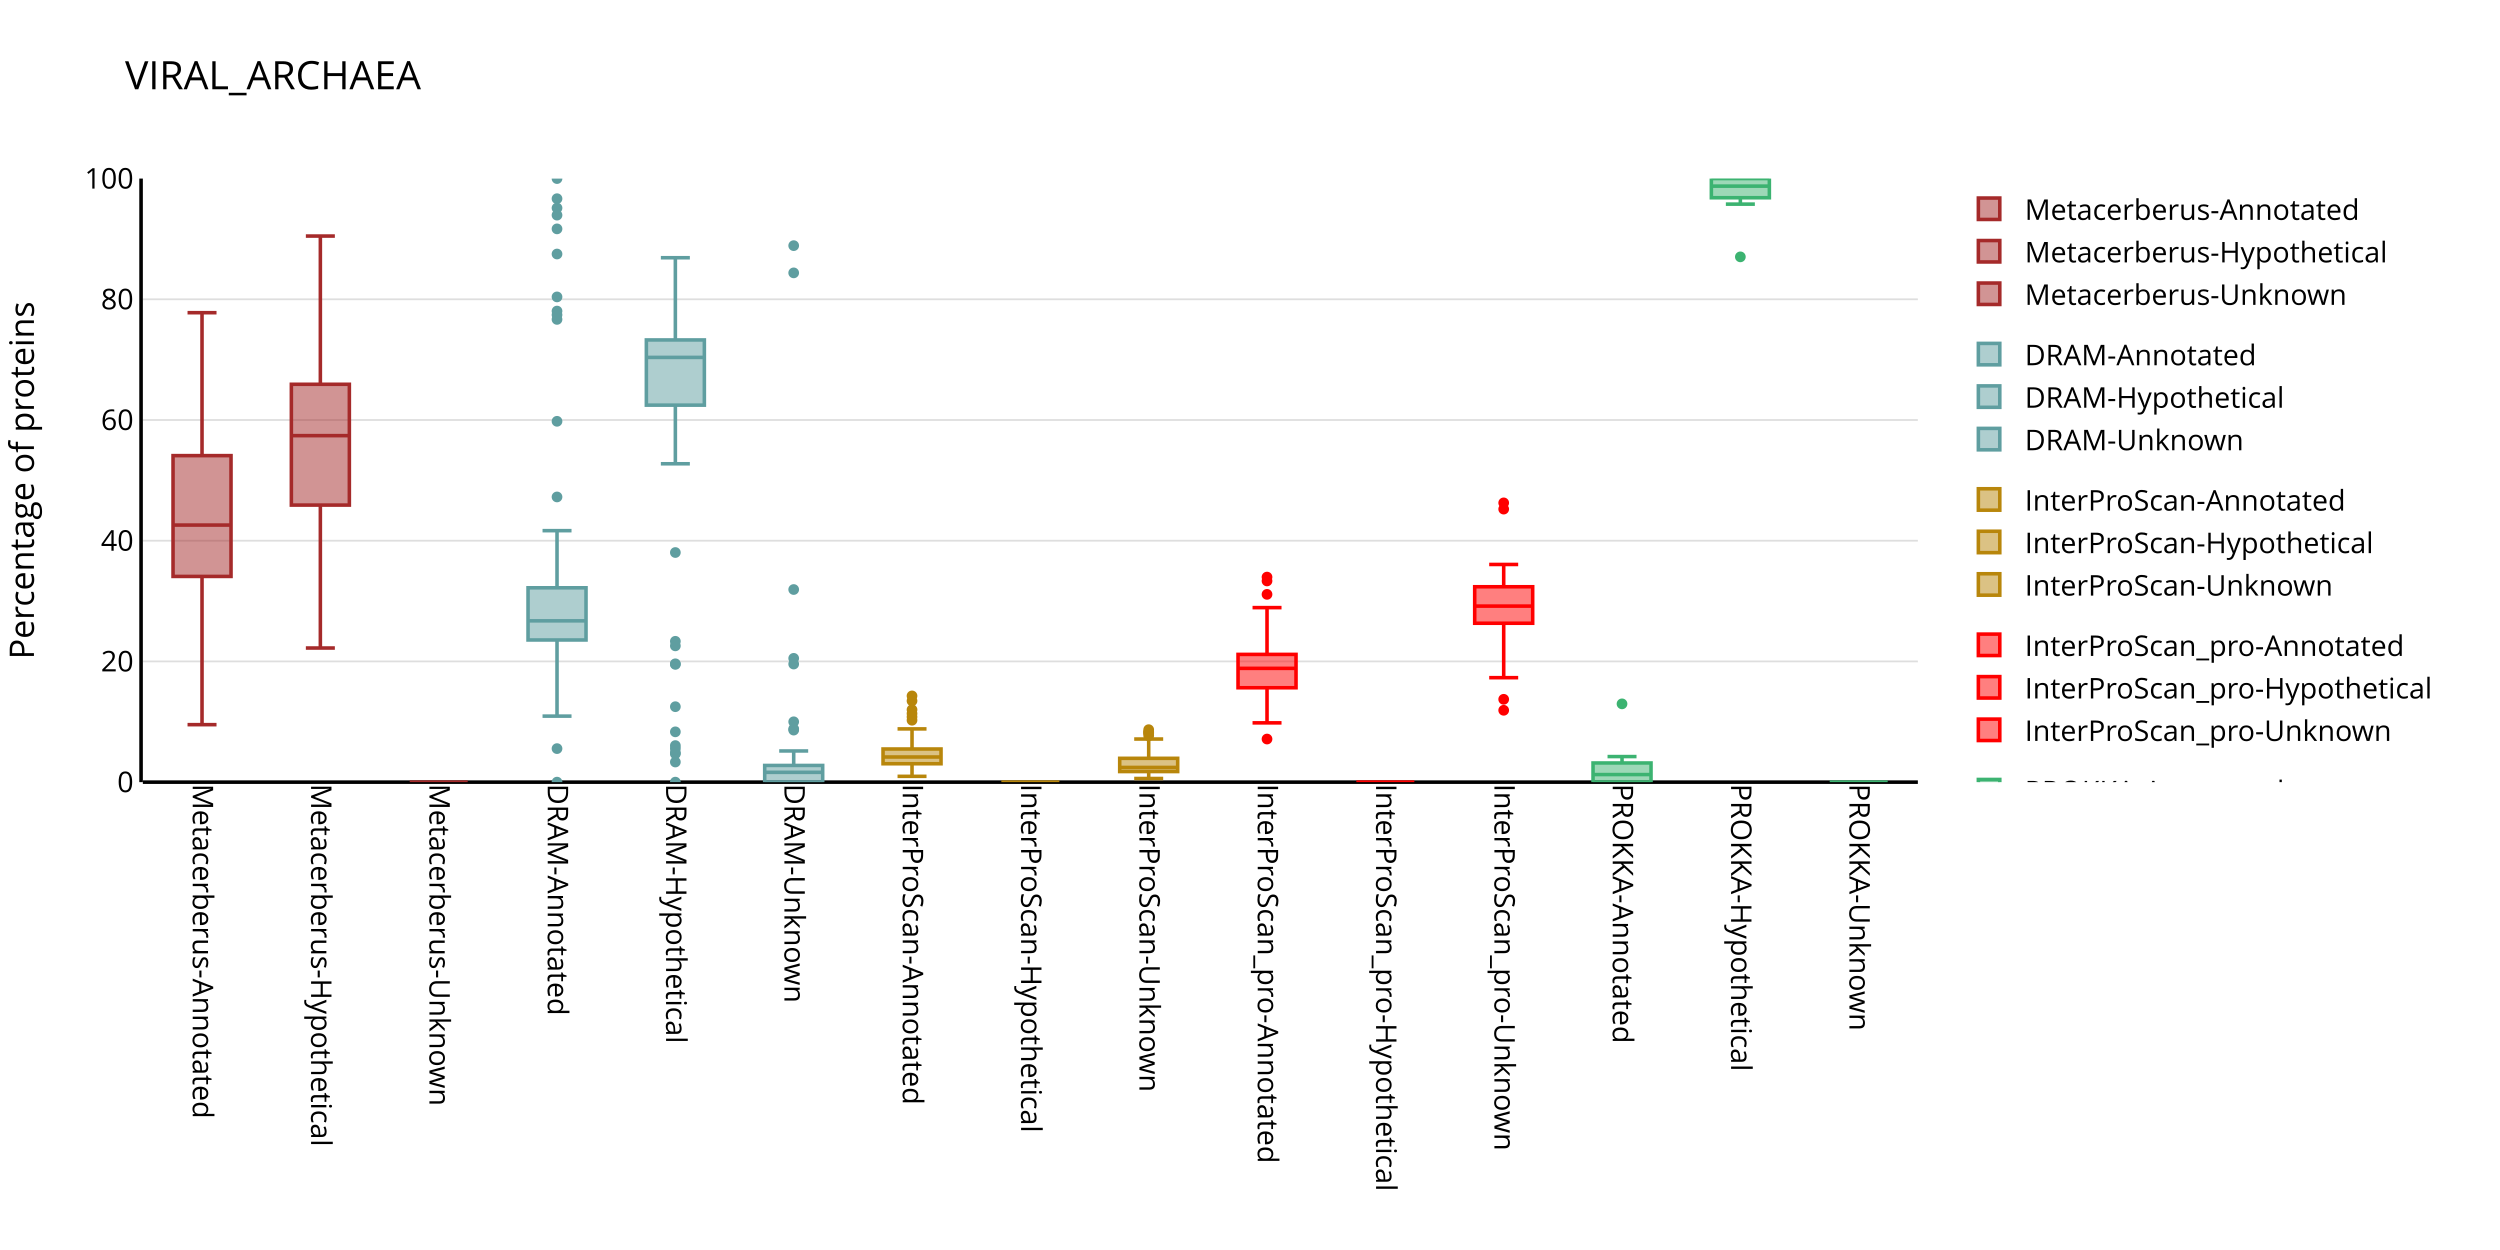
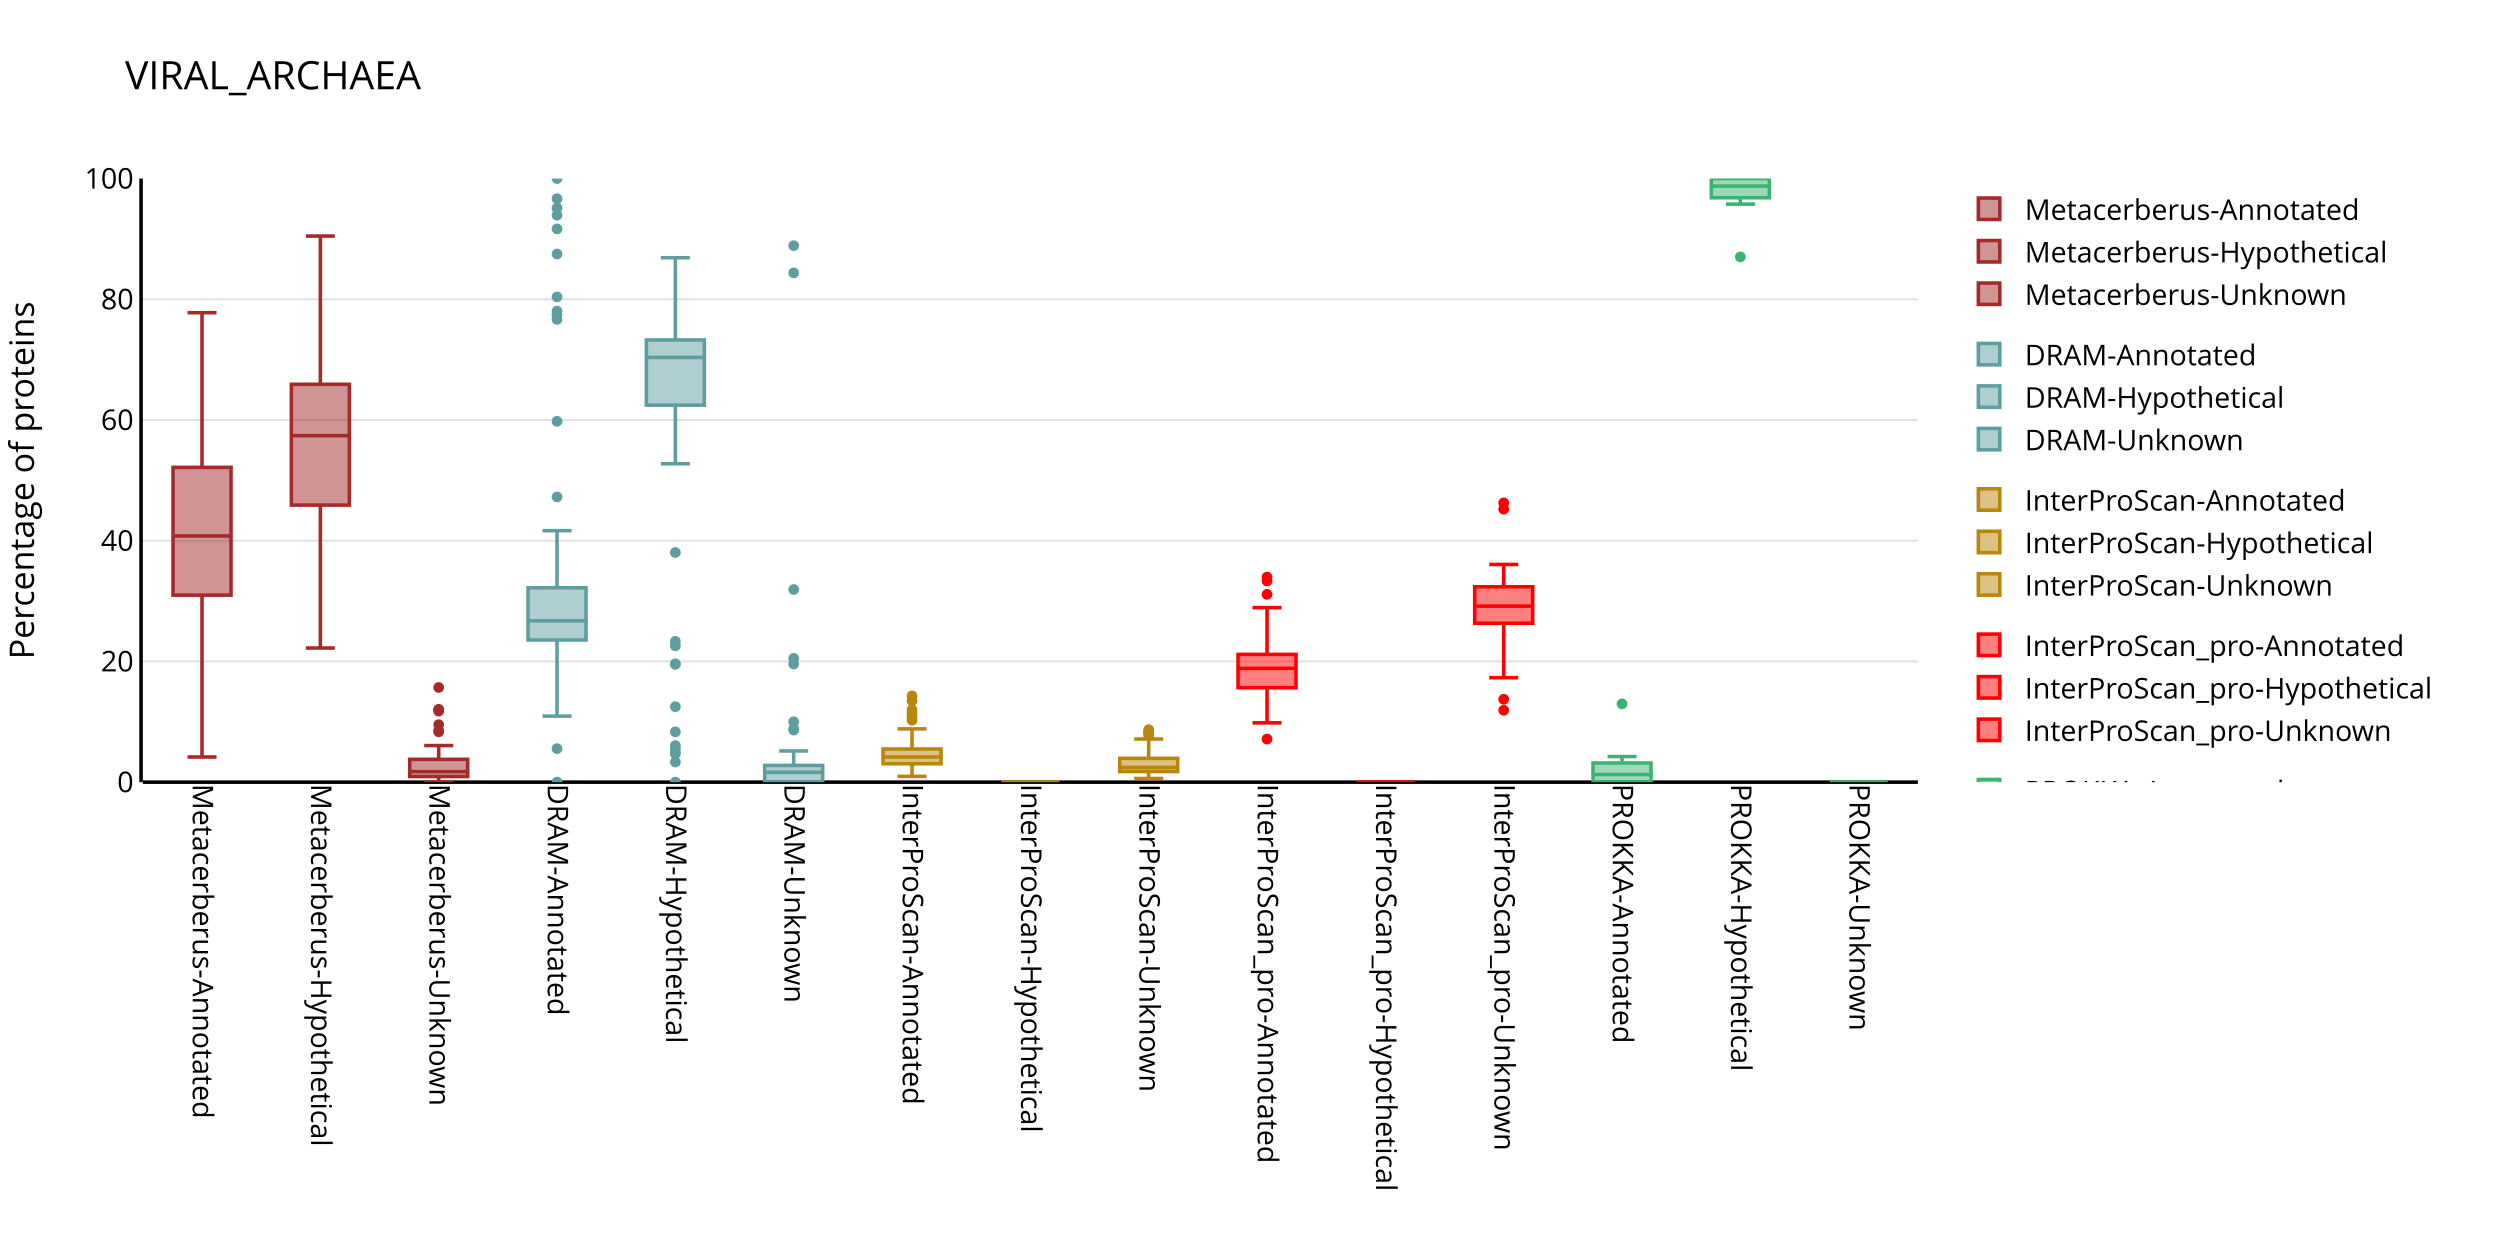
<svg xmlns="http://www.w3.org/2000/svg" class="main-svg" width="1400" height="700" style="" viewBox="0 0 1400 700">
  <rect x="0" y="0" width="1400" height="700" style="fill: rgb(255, 255, 255); fill-opacity: 1;" />
-   <defs id="defs-303380">
+   <defs id="defs-563c01">
    <g class="clips">
-       <clipPath id="clip303380xyplot" class="plotclip">
+       <clipPath id="clip563c01xyplot" class="plotclip">
        <rect width="994" height="338" />
      </clipPath>
-       <clipPath class="axesclip" id="clip303380x">
+       <clipPath class="axesclip" id="clip563c01x">
        <rect x="80" y="0" width="994" height="700" />
      </clipPath>
-       <clipPath class="axesclip" id="clip303380y">
+       <clipPath class="axesclip" id="clip563c01y">
        <rect x="0" y="100" width="1400" height="338" />
      </clipPath>
-       <clipPath class="axesclip" id="clip303380xy">
+       <clipPath class="axesclip" id="clip563c01xy">
        <rect x="80" y="100" width="994" height="338" />
      </clipPath>
    </g>
    <g class="gradients" />
    <g class="patterns" />
  </defs>
  <g class="bglayer" />
  <g class="layer-below">
    <g class="imagelayer" />
    <g class="shapelayer" />
  </g>
  <g class="cartesianlayer">
    <g class="subplot xy">
      <g class="layer-subplot">
        <g class="shapelayer" />
        <g class="imagelayer" />
      </g>
      <g class="gridlayer">
        <g class="x">
          <path class="xgrid crisp" transform="translate(113.13,0)" d="M0,100v338" style="stroke: rgb(0, 0, 0); stroke-opacity: 0; stroke-width: 1px;" />
          <path class="xgrid crisp" transform="translate(179.4,0)" d="M0,100v338" style="stroke: rgb(0, 0, 0); stroke-opacity: 0; stroke-width: 1px;" />
          <path class="xgrid crisp" transform="translate(245.67,0)" d="M0,100v338" style="stroke: rgb(0, 0, 0); stroke-opacity: 0; stroke-width: 1px;" />
          <path class="xgrid crisp" transform="translate(311.93,0)" d="M0,100v338" style="stroke: rgb(0, 0, 0); stroke-opacity: 0; stroke-width: 1px;" />
          <path class="xgrid crisp" transform="translate(378.2,0)" d="M0,100v338" style="stroke: rgb(0, 0, 0); stroke-opacity: 0; stroke-width: 1px;" />
          <path class="xgrid crisp" transform="translate(444.47,0)" d="M0,100v338" style="stroke: rgb(0, 0, 0); stroke-opacity: 0; stroke-width: 1px;" />
          <path class="xgrid crisp" transform="translate(510.73,0)" d="M0,100v338" style="stroke: rgb(0, 0, 0); stroke-opacity: 0; stroke-width: 1px;" />
          <path class="xgrid crisp" transform="translate(577,0)" d="M0,100v338" style="stroke: rgb(0, 0, 0); stroke-opacity: 0; stroke-width: 1px;" />
          <path class="xgrid crisp" transform="translate(643.27,0)" d="M0,100v338" style="stroke: rgb(0, 0, 0); stroke-opacity: 0; stroke-width: 1px;" />
          <path class="xgrid crisp" transform="translate(709.53,0)" d="M0,100v338" style="stroke: rgb(0, 0, 0); stroke-opacity: 0; stroke-width: 1px;" />
          <path class="xgrid crisp" transform="translate(775.8,0)" d="M0,100v338" style="stroke: rgb(0, 0, 0); stroke-opacity: 0; stroke-width: 1px;" />
          <path class="xgrid crisp" transform="translate(842.07,0)" d="M0,100v338" style="stroke: rgb(0, 0, 0); stroke-opacity: 0; stroke-width: 1px;" />
          <path class="xgrid crisp" transform="translate(908.33,0)" d="M0,100v338" style="stroke: rgb(0, 0, 0); stroke-opacity: 0; stroke-width: 1px;" />
          <path class="xgrid crisp" transform="translate(974.6,0)" d="M0,100v338" style="stroke: rgb(0, 0, 0); stroke-opacity: 0; stroke-width: 1px;" />
          <path class="xgrid crisp" transform="translate(1040.87,0)" d="M0,100v338" style="stroke: rgb(0, 0, 0); stroke-opacity: 0; stroke-width: 1px;" />
        </g>
        <g class="y">
          <path class="ygrid crisp" transform="translate(0,370.4)" d="M80,0h994" style="stroke: rgb(38, 38, 38); stroke-opacity: 0.15; stroke-width: 1px;" />
          <path class="ygrid crisp" transform="translate(0,302.8)" d="M80,0h994" style="stroke: rgb(38, 38, 38); stroke-opacity: 0.15; stroke-width: 1px;" />
          <path class="ygrid crisp" transform="translate(0,235.2)" d="M80,0h994" style="stroke: rgb(38, 38, 38); stroke-opacity: 0.15; stroke-width: 1px;" />
          <path class="ygrid crisp" transform="translate(0,167.6)" d="M80,0h994" style="stroke: rgb(38, 38, 38); stroke-opacity: 0.15; stroke-width: 1px;" />
        </g>
      </g>
      <g class="zerolinelayer">
        <path class="yzl zl crisp" transform="translate(0,438)" d="M80,0h994" style="stroke: rgb(0, 0, 0); stroke-opacity: 1; stroke-width: 2px;" />
      </g>
      <path class="xlines-below" />
      <path class="ylines-below" />
      <g class="overlines-below" />
      <g class="xaxislayer-below" />
      <g class="yaxislayer-below" />
      <g class="overaxes-below" />
-       <g class="plot" transform="translate(80,100)" clip-path="url(#clip303380xyplot)">
+       <g class="plot" transform="translate(80,100)" clip-path="url(#clip563c01xyplot)">
        <g class="boxlayer mlayer">
          <g class="trace boxes" style="opacity: 1;">
-             <path class="box" d="M16.9,194.04H49.37M16.9,222.8H49.37V155.15H16.9ZM33.13,222.8V305.81M33.13,155.15V75.11M25.02,305.81H41.25M25.02,75.11H41.25" style="vector-effect: non-scaling-stroke; stroke-width: 2px; stroke: rgb(165, 42, 42); stroke-opacity: 1; fill: rgb(165, 42, 42); fill-opacity: 0.5;" />
+             <path class="box" d="M16.9,200.13H49.37M16.9,233.28H49.37V161.72H16.9ZM33.13,233.28V323.92M33.13,161.72V75.11M25.02,323.92H41.25M25.02,75.11H41.25" style="vector-effect: non-scaling-stroke; stroke-width: 2px; stroke: rgb(165, 42, 42); stroke-opacity: 1; fill: rgb(165, 42, 42); fill-opacity: 0.5;" />
            <g class="points" />
          </g>
          <g class="trace boxes" style="opacity: 1;">
            <path class="box" d="M83.16,143.96H115.64M83.16,182.85H115.64V115.2H83.16ZM99.4,182.85V262.89M99.4,115.2V32.19M91.28,262.89H107.52M91.28,32.19H107.52" style="vector-effect: non-scaling-stroke; stroke-width: 2px; stroke: rgb(165, 42, 42); stroke-opacity: 1; fill: rgb(165, 42, 42); fill-opacity: 0.5;" />
            <g class="points" />
          </g>
          <g class="trace boxes" style="opacity: 1;">
-             <path class="box" d="M149.43,338H181.9M149.43,338H181.9V338H149.43ZM165.67,338V338M165.67,338V338M157.55,338H173.78M157.55,338H173.78" style="vector-effect: non-scaling-stroke; stroke-width: 2px; stroke: rgb(165, 42, 42); stroke-opacity: 1; fill: rgb(165, 42, 42); fill-opacity: 0.5;" />
-             <g class="points" />
+             <path class="box" d="M149.43,332.12H181.9M149.43,334.86H181.9V325.22H149.43ZM165.67,334.86V338M165.67,325.22V317.52M157.55,338H173.78M157.55,317.52H173.78" style="vector-effect: non-scaling-stroke; stroke-width: 2px; stroke: rgb(165, 42, 42); stroke-opacity: 1; fill: rgb(165, 42, 42); fill-opacity: 0.5;" />
+             <g class="points">
+               <path class="point" transform="translate(165.67,309.83)" d="M3,0A3,3 0 1,1 0,-3A3,3 0 0,1 3,0Z" style="opacity: 1; stroke-width: 0px; fill: rgb(165, 42, 42); fill-opacity: 1;" />
+               <path class="point" transform="translate(165.67,309.03)" d="M3,0A3,3 0 1,1 0,-3A3,3 0 0,1 3,0Z" style="opacity: 1; stroke-width: 0px; fill: rgb(165, 42, 42); fill-opacity: 1;" />
+               <path class="point" transform="translate(165.67,305.81)" d="M3,0A3,3 0 1,1 0,-3A3,3 0 0,1 3,0Z" style="opacity: 1; stroke-width: 0px; fill: rgb(165, 42, 42); fill-opacity: 1;" />
+               <path class="point" transform="translate(165.67,298.24)" d="M3,0A3,3 0 1,1 0,-3A3,3 0 0,1 3,0Z" style="opacity: 1; stroke-width: 0px; fill: rgb(165, 42, 42); fill-opacity: 1;" />
+               <path class="point" transform="translate(165.67,297.64)" d="M3,0A3,3 0 1,1 0,-3A3,3 0 0,1 3,0Z" style="opacity: 1; stroke-width: 0px; fill: rgb(165, 42, 42); fill-opacity: 1;" />
+               <path class="point" transform="translate(165.67,297.21)" d="M3,0A3,3 0 1,1 0,-3A3,3 0 0,1 3,0Z" style="opacity: 1; stroke-width: 0px; fill: rgb(165, 42, 42); fill-opacity: 1;" />
+               <path class="point" transform="translate(165.67,284.98)" d="M3,0A3,3 0 1,1 0,-3A3,3 0 0,1 3,0Z" style="opacity: 1; stroke-width: 0px; fill: rgb(165, 42, 42); fill-opacity: 1;" />
+             </g>
          </g>
          <g class="trace boxes" style="opacity: 1;">
            <path class="box" d="M215.7,247.67H248.17M215.7,258.39H248.17V229.16H215.7ZM231.93,258.39V301.03M231.93,229.16V197.17M223.82,301.03H240.05M223.82,197.17H240.05" style="vector-effect: non-scaling-stroke; stroke-width: 2px; stroke: rgb(95, 158, 160); stroke-opacity: 1; fill: rgb(95, 158, 160); fill-opacity: 0.5;" />
            <g class="points">
              <path class="point" transform="translate(231.93,338)" d="M3,0A3,3 0 1,1 0,-3A3,3 0 0,1 3,0Z" style="opacity: 1; stroke-width: 0px; fill: rgb(95, 158, 160); fill-opacity: 1;" />
              <path class="point" transform="translate(231.93,319.22)" d="M3,0A3,3 0 1,1 0,-3A3,3 0 0,1 3,0Z" style="opacity: 1; stroke-width: 0px; fill: rgb(95, 158, 160); fill-opacity: 1;" />
              <path class="point" transform="translate(231.93,178.29)" d="M3,0A3,3 0 1,1 0,-3A3,3 0 0,1 3,0Z" style="opacity: 1; stroke-width: 0px; fill: rgb(95, 158, 160); fill-opacity: 1;" />
              <path class="point" transform="translate(231.93,135.93)" d="M3,0A3,3 0 1,1 0,-3A3,3 0 0,1 3,0Z" style="opacity: 1; stroke-width: 0px; fill: rgb(95, 158, 160); fill-opacity: 1;" />
              <path class="point" transform="translate(231.93,78.87)" d="M3,0A3,3 0 1,1 0,-3A3,3 0 0,1 3,0Z" style="opacity: 1; stroke-width: 0px; fill: rgb(95, 158, 160); fill-opacity: 1;" />
              <path class="point" transform="translate(231.93,76.32)" d="M3,0A3,3 0 1,1 0,-3A3,3 0 0,1 3,0Z" style="opacity: 1; stroke-width: 0px; fill: rgb(95, 158, 160); fill-opacity: 1;" />
              <path class="point" transform="translate(231.93,74.2)" d="M3,0A3,3 0 1,1 0,-3A3,3 0 0,1 3,0Z" style="opacity: 1; stroke-width: 0px; fill: rgb(95, 158, 160); fill-opacity: 1;" />
              <path class="point" transform="translate(231.93,66.27)" d="M3,0A3,3 0 1,1 0,-3A3,3 0 0,1 3,0Z" style="opacity: 1; stroke-width: 0px; fill: rgb(95, 158, 160); fill-opacity: 1;" />
              <path class="point" transform="translate(231.93,42.25)" d="M3,0A3,3 0 1,1 0,-3A3,3 0 0,1 3,0Z" style="opacity: 1; stroke-width: 0px; fill: rgb(95, 158, 160); fill-opacity: 1;" />
              <path class="point" transform="translate(231.93,28.17)" d="M3,0A3,3 0 1,1 0,-3A3,3 0 0,1 3,0Z" style="opacity: 1; stroke-width: 0px; fill: rgb(95, 158, 160); fill-opacity: 1;" />
              <path class="point" transform="translate(231.93,20.48)" d="M3,0A3,3 0 1,1 0,-3A3,3 0 0,1 3,0Z" style="opacity: 1; stroke-width: 0px; fill: rgb(95, 158, 160); fill-opacity: 1;" />
              <path class="point" transform="translate(231.93,16.49)" d="M3,0A3,3 0 1,1 0,-3A3,3 0 0,1 3,0Z" style="opacity: 1; stroke-width: 0px; fill: rgb(95, 158, 160); fill-opacity: 1;" />
              <path class="point" transform="translate(231.93,11.27)" d="M3,0A3,3 0 1,1 0,-3A3,3 0 0,1 3,0Z" style="opacity: 1; stroke-width: 0px; fill: rgb(95, 158, 160); fill-opacity: 1;" />
              <path class="point" transform="translate(231.93,0)" d="M3,0A3,3 0 1,1 0,-3A3,3 0 0,1 3,0Z" style="opacity: 1; stroke-width: 0px; fill: rgb(95, 158, 160); fill-opacity: 1;" />
            </g>
          </g>
          <g class="trace boxes" style="opacity: 1;">
            <path class="box" d="M281.96,100.15H314.44M281.96,126.88H314.44V90.37H281.96ZM298.2,126.88V159.71M298.2,90.37V44.33M290.08,159.71H306.32M290.08,44.33H306.32" style="vector-effect: non-scaling-stroke; stroke-width: 2px; stroke: rgb(95, 158, 160); stroke-opacity: 1; fill: rgb(95, 158, 160); fill-opacity: 0.5;" />
            <g class="points">
              <path class="point" transform="translate(298.2,338)" d="M3,0A3,3 0 1,1 0,-3A3,3 0 0,1 3,0Z" style="opacity: 1; stroke-width: 0px; fill: rgb(95, 158, 160); fill-opacity: 1;" />
              <path class="point" transform="translate(298.2,326.73)" d="M3,0A3,3 0 1,1 0,-3A3,3 0 0,1 3,0Z" style="opacity: 1; stroke-width: 0px; fill: rgb(95, 158, 160); fill-opacity: 1;" />
              <path class="point" transform="translate(298.2,322.16)" d="M3,0A3,3 0 1,1 0,-3A3,3 0 0,1 3,0Z" style="opacity: 1; stroke-width: 0px; fill: rgb(95, 158, 160); fill-opacity: 1;" />
              <path class="point" transform="translate(298.2,321.51)" d="M3,0A3,3 0 1,1 0,-3A3,3 0 0,1 3,0Z" style="opacity: 1; stroke-width: 0px; fill: rgb(95, 158, 160); fill-opacity: 1;" />
              <path class="point" transform="translate(298.2,319.22)" d="M3,0A3,3 0 1,1 0,-3A3,3 0 0,1 3,0Z" style="opacity: 1; stroke-width: 0px; fill: rgb(95, 158, 160); fill-opacity: 1;" />
              <path class="point" transform="translate(298.2,317.52)" d="M3,0A3,3 0 1,1 0,-3A3,3 0 0,1 3,0Z" style="opacity: 1; stroke-width: 0px; fill: rgb(95, 158, 160); fill-opacity: 1;" />
              <path class="point" transform="translate(298.2,309.83)" d="M3,0A3,3 0 1,1 0,-3A3,3 0 0,1 3,0Z" style="opacity: 1; stroke-width: 0px; fill: rgb(95, 158, 160); fill-opacity: 1;" />
              <path class="point" transform="translate(298.2,295.75)" d="M3,0A3,3 0 1,1 0,-3A3,3 0 0,1 3,0Z" style="opacity: 1; stroke-width: 0px; fill: rgb(95, 158, 160); fill-opacity: 1;" />
              <path class="point" transform="translate(298.2,272.05)" d="M3,0A3,3 0 1,1 0,-3A3,3 0 0,1 3,0Z" style="opacity: 1; stroke-width: 0px; fill: rgb(95, 158, 160); fill-opacity: 1;" />
              <path class="point" transform="translate(298.2,271.73)" d="M3,0A3,3 0 1,1 0,-3A3,3 0 0,1 3,0Z" style="opacity: 1; stroke-width: 0px; fill: rgb(95, 158, 160); fill-opacity: 1;" />
              <path class="point" transform="translate(298.2,261.68)" d="M3,0A3,3 0 1,1 0,-3A3,3 0 0,1 3,0Z" style="opacity: 1; stroke-width: 0px; fill: rgb(95, 158, 160); fill-opacity: 1;" />
              <path class="point" transform="translate(298.2,259.13)" d="M3,0A3,3 0 1,1 0,-3A3,3 0 0,1 3,0Z" style="opacity: 1; stroke-width: 0px; fill: rgb(95, 158, 160); fill-opacity: 1;" />
              <path class="point" transform="translate(298.2,209.41)" d="M3,0A3,3 0 1,1 0,-3A3,3 0 0,1 3,0Z" style="opacity: 1; stroke-width: 0px; fill: rgb(95, 158, 160); fill-opacity: 1;" />
            </g>
          </g>
          <g class="trace boxes" style="opacity: 1;">
            <path class="box" d="M348.23,332.5H380.7M348.23,338H380.7V328.65H348.23ZM364.47,338V338M364.47,328.65V320.55M356.35,338H372.58M356.35,320.55H372.58" style="vector-effect: non-scaling-stroke; stroke-width: 2px; stroke: rgb(95, 158, 160); stroke-opacity: 1; fill: rgb(95, 158, 160); fill-opacity: 0.5;" />
            <g class="points">
              <path class="point" transform="translate(364.47,308.86)" d="M3,0A3,3 0 1,1 0,-3A3,3 0 0,1 3,0Z" style="opacity: 1; stroke-width: 0px; fill: rgb(95, 158, 160); fill-opacity: 1;" />
              <path class="point" transform="translate(364.47,308.18)" d="M3,0A3,3 0 1,1 0,-3A3,3 0 0,1 3,0Z" style="opacity: 1; stroke-width: 0px; fill: rgb(95, 158, 160); fill-opacity: 1;" />
              <path class="point" transform="translate(364.47,304.2)" d="M3,0A3,3 0 1,1 0,-3A3,3 0 0,1 3,0Z" style="opacity: 1; stroke-width: 0px; fill: rgb(95, 158, 160); fill-opacity: 1;" />
              <path class="point" transform="translate(364.47,271.87)" d="M3,0A3,3 0 1,1 0,-3A3,3 0 0,1 3,0Z" style="opacity: 1; stroke-width: 0px; fill: rgb(95, 158, 160); fill-opacity: 1;" />
              <path class="point" transform="translate(364.47,268.67)" d="M3,0A3,3 0 1,1 0,-3A3,3 0 0,1 3,0Z" style="opacity: 1; stroke-width: 0px; fill: rgb(95, 158, 160); fill-opacity: 1;" />
              <path class="point" transform="translate(364.47,230.13)" d="M3,0A3,3 0 1,1 0,-3A3,3 0 0,1 3,0Z" style="opacity: 1; stroke-width: 0px; fill: rgb(95, 158, 160); fill-opacity: 1;" />
              <path class="point" transform="translate(364.47,52.81)" d="M3,0A3,3 0 1,1 0,-3A3,3 0 0,1 3,0Z" style="opacity: 1; stroke-width: 0px; fill: rgb(95, 158, 160); fill-opacity: 1;" />
              <path class="point" transform="translate(364.47,37.56)" d="M3,0A3,3 0 1,1 0,-3A3,3 0 0,1 3,0Z" style="opacity: 1; stroke-width: 0px; fill: rgb(95, 158, 160); fill-opacity: 1;" />
            </g>
          </g>
          <g class="trace boxes" style="opacity: 1;">
            <path class="box" d="M414.5,323.92H446.97M414.5,327.7H446.97V319.44H414.5ZM430.73,327.7V334.75M430.73,319.44V308.18M422.62,334.75H438.85M422.62,308.18H438.85" style="vector-effect: non-scaling-stroke; stroke-width: 2px; stroke: rgb(184, 134, 11); stroke-opacity: 1; fill: rgb(184, 134, 11); fill-opacity: 0.5;" />
            <g class="points">
              <path class="point" transform="translate(430.73,303.33)" d="M3,0A3,3 0 1,1 0,-3A3,3 0 0,1 3,0Z" style="opacity: 1; stroke-width: 0px; fill: rgb(184, 134, 11); fill-opacity: 1;" />
              <path class="point" transform="translate(430.73,301.46)" d="M3,0A3,3 0 1,1 0,-3A3,3 0 0,1 3,0Z" style="opacity: 1; stroke-width: 0px; fill: rgb(184, 134, 11); fill-opacity: 1;" />
              <path class="point" transform="translate(430.73,299.59)" d="M3,0A3,3 0 1,1 0,-3A3,3 0 0,1 3,0Z" style="opacity: 1; stroke-width: 0px; fill: rgb(184, 134, 11); fill-opacity: 1;" />
              <path class="point" transform="translate(430.73,297.44)" d="M3,0A3,3 0 1,1 0,-3A3,3 0 0,1 3,0Z" style="opacity: 1; stroke-width: 0px; fill: rgb(184, 134, 11); fill-opacity: 1;" />
              <path class="point" transform="translate(430.73,292.5)" d="M3,0A3,3 0 1,1 0,-3A3,3 0 0,1 3,0Z" style="opacity: 1; stroke-width: 0px; fill: rgb(184, 134, 11); fill-opacity: 1;" />
              <path class="point" transform="translate(430.73,289.71)" d="M3,0A3,3 0 1,1 0,-3A3,3 0 0,1 3,0Z" style="opacity: 1; stroke-width: 0px; fill: rgb(184, 134, 11); fill-opacity: 1;" />
            </g>
          </g>
          <g class="trace boxes" style="opacity: 1;">
            <path class="box" d="M480.76,338H513.24M480.76,338H513.24V338H480.76ZM497,338V338M497,338V338M488.88,338H505.12M488.88,338H505.12" style="vector-effect: non-scaling-stroke; stroke-width: 2px; stroke: rgb(184, 134, 11); stroke-opacity: 1; fill: rgb(184, 134, 11); fill-opacity: 0.5;" />
            <g class="points" />
          </g>
          <g class="trace boxes" style="opacity: 1;">
            <path class="box" d="M547.03,329.76H579.5M547.03,332.07H579.5V324.66H547.03ZM563.27,332.07V335.96M563.27,324.66V313.86M555.15,335.96H571.38M555.15,313.86H571.38" style="vector-effect: non-scaling-stroke; stroke-width: 2px; stroke: rgb(184, 134, 11); stroke-opacity: 1; fill: rgb(184, 134, 11); fill-opacity: 0.5;" />
            <g class="points">
              <path class="point" transform="translate(563.27,312)" d="M3,0A3,3 0 1,1 0,-3A3,3 0 0,1 3,0Z" style="opacity: 1; stroke-width: 0px; fill: rgb(184, 134, 11); fill-opacity: 1;" />
              <path class="point" transform="translate(563.27,310.59)" d="M3,0A3,3 0 1,1 0,-3A3,3 0 0,1 3,0Z" style="opacity: 1; stroke-width: 0px; fill: rgb(184, 134, 11); fill-opacity: 1;" />
              <path class="point" transform="translate(563.27,310.3)" d="M3,0A3,3 0 1,1 0,-3A3,3 0 0,1 3,0Z" style="opacity: 1; stroke-width: 0px; fill: rgb(184, 134, 11); fill-opacity: 1;" />
              <path class="point" transform="translate(563.27,309.83)" d="M3,0A3,3 0 1,1 0,-3A3,3 0 0,1 3,0Z" style="opacity: 1; stroke-width: 0px; fill: rgb(184, 134, 11); fill-opacity: 1;" />
              <path class="point" transform="translate(563.27,308.61)" d="M3,0A3,3 0 1,1 0,-3A3,3 0 0,1 3,0Z" style="opacity: 1; stroke-width: 0px; fill: rgb(184, 134, 11); fill-opacity: 1;" />
            </g>
          </g>
          <g class="trace boxes" style="opacity: 1;">
            <path class="box" d="M613.3,274.28H645.77M613.3,285.14H645.77V266.46H613.3ZM629.53,285.14V304.8M629.53,266.46V240.27M621.42,304.8H637.65M621.42,240.27H637.65" style="vector-effect: non-scaling-stroke; stroke-width: 2px; stroke: rgb(255, 0, 0); stroke-opacity: 1; fill: rgb(255, 0, 0); fill-opacity: 0.5;" />
            <g class="points">
              <path class="point" transform="translate(629.53,313.86)" d="M3,0A3,3 0 1,1 0,-3A3,3 0 0,1 3,0Z" style="opacity: 1; stroke-width: 0px; fill: rgb(255, 0, 0); fill-opacity: 1;" />
              <path class="point" transform="translate(629.53,232.84)" d="M3,0A3,3 0 1,1 0,-3A3,3 0 0,1 3,0Z" style="opacity: 1; stroke-width: 0px; fill: rgb(255, 0, 0); fill-opacity: 1;" />
              <path class="point" transform="translate(629.53,225.33)" d="M3,0A3,3 0 1,1 0,-3A3,3 0 0,1 3,0Z" style="opacity: 1; stroke-width: 0px; fill: rgb(255, 0, 0); fill-opacity: 1;" />
              <path class="point" transform="translate(629.53,223.17)" d="M3,0A3,3 0 1,1 0,-3A3,3 0 0,1 3,0Z" style="opacity: 1; stroke-width: 0px; fill: rgb(255, 0, 0); fill-opacity: 1;" />
            </g>
          </g>
          <g class="trace boxes" style="opacity: 1;">
            <path class="box" d="M679.56,338H712.04M679.56,338H712.04V338H679.56ZM695.8,338V338M695.8,338V338M687.68,338H703.92M687.68,338H703.92" style="vector-effect: non-scaling-stroke; stroke-width: 2px; stroke: rgb(255, 0, 0); stroke-opacity: 1; fill: rgb(255, 0, 0); fill-opacity: 0.5;" />
            <g class="points" />
          </g>
          <g class="trace boxes" style="opacity: 1;">
            <path class="box" d="M745.83,239.42H778.3M745.83,249.02H778.3V228.58H745.83ZM762.07,249.02V279.5M762.07,228.58V216.1M753.95,279.5H770.18M753.95,216.1H770.18" style="vector-effect: non-scaling-stroke; stroke-width: 2px; stroke: rgb(255, 0, 0); stroke-opacity: 1; fill: rgb(255, 0, 0); fill-opacity: 0.5;" />
            <g class="points">
              <path class="point" transform="translate(762.07,297.76)" d="M3,0A3,3 0 1,1 0,-3A3,3 0 0,1 3,0Z" style="opacity: 1; stroke-width: 0px; fill: rgb(255, 0, 0); fill-opacity: 1;" />
              <path class="point" transform="translate(762.07,291.61)" d="M3,0A3,3 0 1,1 0,-3A3,3 0 0,1 3,0Z" style="opacity: 1; stroke-width: 0px; fill: rgb(255, 0, 0); fill-opacity: 1;" />
              <path class="point" transform="translate(762.07,185.1)" d="M3,0A3,3 0 1,1 0,-3A3,3 0 0,1 3,0Z" style="opacity: 1; stroke-width: 0px; fill: rgb(255, 0, 0); fill-opacity: 1;" />
              <path class="point" transform="translate(762.07,181.61)" d="M3,0A3,3 0 1,1 0,-3A3,3 0 0,1 3,0Z" style="opacity: 1; stroke-width: 0px; fill: rgb(255, 0, 0); fill-opacity: 1;" />
            </g>
          </g>
          <g class="trace boxes" style="opacity: 1;">
            <path class="box" d="M812.1,333.76H844.57M812.1,338H844.57V327.27H812.1ZM828.33,338V338M828.33,327.27V323.68M820.22,338H836.45M820.22,323.68H836.45" style="vector-effect: non-scaling-stroke; stroke-width: 2px; stroke: rgb(60, 179, 113); stroke-opacity: 1; fill: rgb(60, 179, 113); fill-opacity: 0.5;" />
            <g class="points">
              <path class="point" transform="translate(828.33,294.16)" d="M3,0A3,3 0 1,1 0,-3A3,3 0 0,1 3,0Z" style="opacity: 1; stroke-width: 0px; fill: rgb(60, 179, 113); fill-opacity: 1;" />
            </g>
          </g>
          <g class="trace boxes" style="opacity: 1;">
            <path class="box" d="M878.36,4.24H910.84M878.36,10.73H910.84V0H878.36ZM894.6,10.73V14.32M894.6,0V0M886.48,14.32H902.72M886.48,0H902.72" style="vector-effect: non-scaling-stroke; stroke-width: 2px; stroke: rgb(60, 179, 113); stroke-opacity: 1; fill: rgb(60, 179, 113); fill-opacity: 0.5;" />
            <g class="points">
              <path class="point" transform="translate(894.6,43.84)" d="M3,0A3,3 0 1,1 0,-3A3,3 0 0,1 3,0Z" style="opacity: 1; stroke-width: 0px; fill: rgb(60, 179, 113); fill-opacity: 1;" />
            </g>
          </g>
          <g class="trace boxes" style="opacity: 1;">
            <path class="box" d="M944.63,338H977.1M944.63,338H977.1V338H944.63ZM960.87,338V338M960.87,338V338M952.75,338H968.98M952.75,338H968.98" style="vector-effect: non-scaling-stroke; stroke-width: 2px; stroke: rgb(60, 179, 113); stroke-opacity: 1; fill: rgb(60, 179, 113); fill-opacity: 0.5;" />
            <g class="points" />
          </g>
        </g>
      </g>
      <g class="overplot" />
      <path class="xlines-above crisp" d="M0,0" style="fill: none;" />
      <path class="ylines-above crisp" d="M79,100V438" style="fill: none; stroke-width: 2px; stroke: rgb(0, 0, 0); stroke-opacity: 1;" />
      <g class="overlines-above" />
      <g class="xaxislayer-above">
        <g class="xtick">
          <text text-anchor="start" x="2.8" y="447" transform="translate(113.13,0) rotate(90,2.8,439)" style="font-family: 'Open Sans', verdana, arial, sans-serif; font-size: 16px; fill: rgb(0, 0, 0); fill-opacity: 1; white-space: pre; opacity: 1;">Metacerberus-Annotated</text>
        </g>
        <g class="xtick">
          <text text-anchor="start" x="2.8" y="447" transform="translate(179.4,0) rotate(90,2.8,439)" style="font-family: 'Open Sans', verdana, arial, sans-serif; font-size: 16px; fill: rgb(0, 0, 0); fill-opacity: 1; white-space: pre; opacity: 1;">Metacerberus-Hypothetical</text>
        </g>
        <g class="xtick">
          <text text-anchor="start" x="2.8" y="447" transform="translate(245.67,0) rotate(90,2.8,439)" style="font-family: 'Open Sans', verdana, arial, sans-serif; font-size: 16px; fill: rgb(0, 0, 0); fill-opacity: 1; white-space: pre; opacity: 1;">Metacerberus-Unknown</text>
        </g>
        <g class="xtick">
          <text text-anchor="start" x="2.8" y="447" transform="translate(311.93,0) rotate(90,2.8,439)" style="font-family: 'Open Sans', verdana, arial, sans-serif; font-size: 16px; fill: rgb(0, 0, 0); fill-opacity: 1; white-space: pre; opacity: 1;">DRAM-Annotated</text>
        </g>
        <g class="xtick">
          <text text-anchor="start" x="2.8" y="447" transform="translate(378.2,0) rotate(90,2.8,439)" style="font-family: 'Open Sans', verdana, arial, sans-serif; font-size: 16px; fill: rgb(0, 0, 0); fill-opacity: 1; white-space: pre; opacity: 1;">DRAM-Hypothetical</text>
        </g>
        <g class="xtick">
          <text text-anchor="start" x="2.8" y="447" transform="translate(444.47,0) rotate(90,2.8,439)" style="font-family: 'Open Sans', verdana, arial, sans-serif; font-size: 16px; fill: rgb(0, 0, 0); fill-opacity: 1; white-space: pre; opacity: 1;">DRAM-Unknown</text>
        </g>
        <g class="xtick">
          <text text-anchor="start" x="2.8" y="447" transform="translate(510.73,0) rotate(90,2.8,439)" style="font-family: 'Open Sans', verdana, arial, sans-serif; font-size: 16px; fill: rgb(0, 0, 0); fill-opacity: 1; white-space: pre; opacity: 1;">InterProScan-Annotated</text>
        </g>
        <g class="xtick">
          <text text-anchor="start" x="2.8" y="447" transform="translate(577,0) rotate(90,2.8,439)" style="font-family: 'Open Sans', verdana, arial, sans-serif; font-size: 16px; fill: rgb(0, 0, 0); fill-opacity: 1; white-space: pre; opacity: 1;">InterProScan-Hypothetical</text>
        </g>
        <g class="xtick">
          <text text-anchor="start" x="2.8" y="447" transform="translate(643.27,0) rotate(90,2.8,439)" style="font-family: 'Open Sans', verdana, arial, sans-serif; font-size: 16px; fill: rgb(0, 0, 0); fill-opacity: 1; white-space: pre; opacity: 1;">InterProScan-Unknown</text>
        </g>
        <g class="xtick">
          <text text-anchor="start" x="2.8" y="447" transform="translate(709.53,0) rotate(90,2.8,439)" style="font-family: 'Open Sans', verdana, arial, sans-serif; font-size: 16px; fill: rgb(0, 0, 0); fill-opacity: 1; white-space: pre; opacity: 1;">InterProScan_pro-Annotated</text>
        </g>
        <g class="xtick">
          <text text-anchor="start" x="2.8" y="447" transform="translate(775.8,0) rotate(90,2.8,439)" style="font-family: 'Open Sans', verdana, arial, sans-serif; font-size: 16px; fill: rgb(0, 0, 0); fill-opacity: 1; white-space: pre; opacity: 1;">InterProScan_pro-Hypothetical</text>
        </g>
        <g class="xtick">
          <text text-anchor="start" x="2.8" y="447" transform="translate(842.07,0) rotate(90,2.8,439)" style="font-family: 'Open Sans', verdana, arial, sans-serif; font-size: 16px; fill: rgb(0, 0, 0); fill-opacity: 1; white-space: pre; opacity: 1;">InterProScan_pro-Unknown</text>
        </g>
        <g class="xtick">
          <text text-anchor="start" x="2.8" y="447" transform="translate(908.33,0) rotate(90,2.8,439)" style="font-family: 'Open Sans', verdana, arial, sans-serif; font-size: 16px; fill: rgb(0, 0, 0); fill-opacity: 1; white-space: pre; opacity: 1;">PROKKA-Annotated</text>
        </g>
        <g class="xtick">
          <text text-anchor="start" x="2.8" y="447" transform="translate(974.6,0) rotate(90,2.8,439)" style="font-family: 'Open Sans', verdana, arial, sans-serif; font-size: 16px; fill: rgb(0, 0, 0); fill-opacity: 1; white-space: pre; opacity: 1;">PROKKA-Hypothetical</text>
        </g>
        <g class="xtick">
          <text text-anchor="start" x="2.8" y="447" transform="translate(1040.87,0) rotate(90,2.8,439)" style="font-family: 'Open Sans', verdana, arial, sans-serif; font-size: 16px; fill: rgb(0, 0, 0); fill-opacity: 1; white-space: pre; opacity: 1;">PROKKA-Unknown</text>
        </g>
      </g>
      <g class="yaxislayer-above">
        <g class="ytick">
          <text text-anchor="end" x="74.8" y="5.6" transform="translate(0,438)" style="font-family: 'Open Sans', verdana, arial, sans-serif; font-size: 16px; fill: rgb(0, 0, 0); fill-opacity: 1; white-space: pre; opacity: 1;">0</text>
        </g>
        <g class="ytick">
          <text text-anchor="end" x="74.8" y="5.6" style="font-family: 'Open Sans', verdana, arial, sans-serif; font-size: 16px; fill: rgb(0, 0, 0); fill-opacity: 1; white-space: pre; opacity: 1;" transform="translate(0,370.4)">20</text>
        </g>
        <g class="ytick">
          <text text-anchor="end" x="74.8" y="5.6" style="font-family: 'Open Sans', verdana, arial, sans-serif; font-size: 16px; fill: rgb(0, 0, 0); fill-opacity: 1; white-space: pre; opacity: 1;" transform="translate(0,302.8)">40</text>
        </g>
        <g class="ytick">
          <text text-anchor="end" x="74.8" y="5.6" style="font-family: 'Open Sans', verdana, arial, sans-serif; font-size: 16px; fill: rgb(0, 0, 0); fill-opacity: 1; white-space: pre; opacity: 1;" transform="translate(0,235.2)">60</text>
        </g>
        <g class="ytick">
          <text text-anchor="end" x="74.8" y="5.6" style="font-family: 'Open Sans', verdana, arial, sans-serif; font-size: 16px; fill: rgb(0, 0, 0); fill-opacity: 1; white-space: pre; opacity: 1;" transform="translate(0,167.6)">80</text>
        </g>
        <g class="ytick">
          <text text-anchor="end" x="74.8" y="5.6" style="font-family: 'Open Sans', verdana, arial, sans-serif; font-size: 16px; fill: rgb(0, 0, 0); fill-opacity: 1; white-space: pre; opacity: 1;" transform="translate(0,100)">100</text>
        </g>
      </g>
      <g class="overaxes-above" />
    </g>
  </g>
  <g class="polarlayer" />
  <g class="ternarylayer" />
  <g class="geolayer" />
  <g class="funnelarealayer" />
  <g class="pielayer" />
  <g class="iciclelayer" />
  <g class="treemaplayer" />
  <g class="sunburstlayer" />
  <g class="glimages" />
-   <defs id="topdefs-303380">
+   <defs id="topdefs-563c01">
    <g class="clips" />
-     <clipPath id="legend303380">
+     <clipPath id="legend563c01">
      <rect width="294" height="338" x="0" y="0" />
    </clipPath>
  </defs>
  <g class="layer-above">
    <g class="imagelayer" />
    <g class="shapelayer" />
  </g>
  <g class="infolayer">
    <g class="legend" pointer-events="all" transform="translate(1093.88,100)">
      <rect class="bg" shape-rendering="crispEdges" width="294" height="338" x="0" y="0" style="stroke: rgb(68, 68, 68); stroke-opacity: 1; fill: rgb(255, 255, 255); fill-opacity: 1; stroke-width: 0px;" />
-       <g class="scrollbox" transform="" clip-path="url(#legend303380)">
+       <g class="scrollbox" transform="" clip-path="url(#legend563c01)">
        <g class="groups" transform="">
          <g class="traces" transform="translate(0,16.9)" style="opacity: 1;">
            <text class="legendtext" text-anchor="start" x="40" y="6.24" style="font-family: 'Open Sans', verdana, arial, sans-serif; font-size: 16px; fill: rgb(0, 0, 0); fill-opacity: 1; white-space: pre;">Metacerberus-Annotated</text>
            <g class="layers" style="opacity: 1;">
              <g class="legendfill" />
              <g class="legendlines" />
              <g class="legendsymbols">
                <g class="legendpoints">
                  <path class="legendbox" d="M6,6H-6V-6H6Z" transform="translate(20,0)" style="stroke-width: 2px; fill: rgb(165, 42, 42); fill-opacity: 0.5; stroke: rgb(165, 42, 42); stroke-opacity: 1;" />
                </g>
              </g>
            </g>
            <rect class="legendtoggle" x="0" y="-11.9" width="288.828" height="23.8" style="fill: rgb(0, 0, 0); fill-opacity: 0;" />
          </g>
          <g class="traces" transform="translate(0,40.7)" style="opacity: 1;">
            <text class="legendtext" text-anchor="start" x="40" y="6.24" style="font-family: 'Open Sans', verdana, arial, sans-serif; font-size: 16px; fill: rgb(0, 0, 0); fill-opacity: 1; white-space: pre;">Metacerberus-Hypothetical</text>
            <g class="layers" style="opacity: 1;">
              <g class="legendfill" />
              <g class="legendlines" />
              <g class="legendsymbols">
                <g class="legendpoints">
                  <path class="legendbox" d="M6,6H-6V-6H6Z" transform="translate(20,0)" style="stroke-width: 2px; fill: rgb(165, 42, 42); fill-opacity: 0.5; stroke: rgb(165, 42, 42); stroke-opacity: 1;" />
                </g>
              </g>
            </g>
            <rect class="legendtoggle" x="0" y="-11.9" width="288.828" height="23.8" style="fill: rgb(0, 0, 0); fill-opacity: 0;" />
          </g>
          <g class="traces" transform="translate(0,64.5)" style="opacity: 1;">
            <text class="legendtext" text-anchor="start" x="40" y="6.24" style="font-family: 'Open Sans', verdana, arial, sans-serif; font-size: 16px; fill: rgb(0, 0, 0); fill-opacity: 1; white-space: pre;">Metacerberus-Unknown</text>
            <g class="layers" style="opacity: 1;">
              <g class="legendfill" />
              <g class="legendlines" />
              <g class="legendsymbols">
                <g class="legendpoints">
                  <path class="legendbox" d="M6,6H-6V-6H6Z" transform="translate(20,0)" style="stroke-width: 2px; fill: rgb(165, 42, 42); fill-opacity: 0.5; stroke: rgb(165, 42, 42); stroke-opacity: 1;" />
                </g>
              </g>
            </g>
            <rect class="legendtoggle" x="0" y="-11.9" width="288.828" height="23.8" style="fill: rgb(0, 0, 0); fill-opacity: 0;" />
          </g>
        </g>
        <g class="groups" transform="translate(0,10)">
          <g class="traces" transform="translate(0,88.3)" style="opacity: 1;">
            <text class="legendtext" text-anchor="start" x="40" y="6.24" style="font-family: 'Open Sans', verdana, arial, sans-serif; font-size: 16px; fill: rgb(0, 0, 0); fill-opacity: 1; white-space: pre;">DRAM-Annotated</text>
            <g class="layers" style="opacity: 1;">
              <g class="legendfill" />
              <g class="legendlines" />
              <g class="legendsymbols">
                <g class="legendpoints">
                  <path class="legendbox" d="M6,6H-6V-6H6Z" transform="translate(20,0)" style="stroke-width: 2px; fill: rgb(95, 158, 160); fill-opacity: 0.5; stroke: rgb(95, 158, 160); stroke-opacity: 1;" />
                </g>
              </g>
            </g>
            <rect class="legendtoggle" x="0" y="-11.9" width="288.828" height="23.8" style="fill: rgb(0, 0, 0); fill-opacity: 0;" />
          </g>
          <g class="traces" transform="translate(0,112.1)" style="opacity: 1;">
            <text class="legendtext" text-anchor="start" x="40" y="6.24" style="font-family: 'Open Sans', verdana, arial, sans-serif; font-size: 16px; fill: rgb(0, 0, 0); fill-opacity: 1; white-space: pre;">DRAM-Hypothetical</text>
            <g class="layers" style="opacity: 1;">
              <g class="legendfill" />
              <g class="legendlines" />
              <g class="legendsymbols">
                <g class="legendpoints">
                  <path class="legendbox" d="M6,6H-6V-6H6Z" transform="translate(20,0)" style="stroke-width: 2px; fill: rgb(95, 158, 160); fill-opacity: 0.5; stroke: rgb(95, 158, 160); stroke-opacity: 1;" />
                </g>
              </g>
            </g>
            <rect class="legendtoggle" x="0" y="-11.9" width="288.828" height="23.8" style="fill: rgb(0, 0, 0); fill-opacity: 0;" />
          </g>
          <g class="traces" transform="translate(0,135.9)" style="opacity: 1;">
            <text class="legendtext" text-anchor="start" x="40" y="6.24" style="font-family: 'Open Sans', verdana, arial, sans-serif; font-size: 16px; fill: rgb(0, 0, 0); fill-opacity: 1; white-space: pre;">DRAM-Unknown</text>
            <g class="layers" style="opacity: 1;">
              <g class="legendfill" />
              <g class="legendlines" />
              <g class="legendsymbols">
                <g class="legendpoints">
                  <path class="legendbox" d="M6,6H-6V-6H6Z" transform="translate(20,0)" style="stroke-width: 2px; fill: rgb(95, 158, 160); fill-opacity: 0.5; stroke: rgb(95, 158, 160); stroke-opacity: 1;" />
                </g>
              </g>
            </g>
            <rect class="legendtoggle" x="0" y="-11.9" width="288.828" height="23.8" style="fill: rgb(0, 0, 0); fill-opacity: 0;" />
          </g>
        </g>
        <g class="groups" transform="translate(0,20)">
          <g class="traces" transform="translate(0,159.7)" style="opacity: 1;">
            <text class="legendtext" text-anchor="start" x="40" y="6.24" style="font-family: 'Open Sans', verdana, arial, sans-serif; font-size: 16px; fill: rgb(0, 0, 0); fill-opacity: 1; white-space: pre;">InterProScan-Annotated</text>
            <g class="layers" style="opacity: 1;">
              <g class="legendfill" />
              <g class="legendlines" />
              <g class="legendsymbols">
                <g class="legendpoints">
                  <path class="legendbox" d="M6,6H-6V-6H6Z" transform="translate(20,0)" style="stroke-width: 2px; fill: rgb(184, 134, 11); fill-opacity: 0.5; stroke: rgb(184, 134, 11); stroke-opacity: 1;" />
                </g>
              </g>
            </g>
            <rect class="legendtoggle" x="0" y="-11.9" width="288.828" height="23.8" style="fill: rgb(0, 0, 0); fill-opacity: 0;" />
          </g>
          <g class="traces" transform="translate(0,183.5)" style="opacity: 1;">
            <text class="legendtext" text-anchor="start" x="40" y="6.24" style="font-family: 'Open Sans', verdana, arial, sans-serif; font-size: 16px; fill: rgb(0, 0, 0); fill-opacity: 1; white-space: pre;">InterProScan-Hypothetical</text>
            <g class="layers" style="opacity: 1;">
              <g class="legendfill" />
              <g class="legendlines" />
              <g class="legendsymbols">
                <g class="legendpoints">
                  <path class="legendbox" d="M6,6H-6V-6H6Z" transform="translate(20,0)" style="stroke-width: 2px; fill: rgb(184, 134, 11); fill-opacity: 0.5; stroke: rgb(184, 134, 11); stroke-opacity: 1;" />
                </g>
              </g>
            </g>
            <rect class="legendtoggle" x="0" y="-11.9" width="288.828" height="23.8" style="fill: rgb(0, 0, 0); fill-opacity: 0;" />
          </g>
          <g class="traces" transform="translate(0,207.3)" style="opacity: 1;">
            <text class="legendtext" text-anchor="start" x="40" y="6.24" style="font-family: 'Open Sans', verdana, arial, sans-serif; font-size: 16px; fill: rgb(0, 0, 0); fill-opacity: 1; white-space: pre;">InterProScan-Unknown</text>
            <g class="layers" style="opacity: 1;">
              <g class="legendfill" />
              <g class="legendlines" />
              <g class="legendsymbols">
                <g class="legendpoints">
                  <path class="legendbox" d="M6,6H-6V-6H6Z" transform="translate(20,0)" style="stroke-width: 2px; fill: rgb(184, 134, 11); fill-opacity: 0.5; stroke: rgb(184, 134, 11); stroke-opacity: 1;" />
                </g>
              </g>
            </g>
            <rect class="legendtoggle" x="0" y="-11.9" width="288.828" height="23.8" style="fill: rgb(0, 0, 0); fill-opacity: 0;" />
          </g>
        </g>
        <g class="groups" transform="translate(0,30)">
          <g class="traces" transform="translate(0,231.1)" style="opacity: 1;">
            <text class="legendtext" text-anchor="start" x="40" y="6.24" style="font-family: 'Open Sans', verdana, arial, sans-serif; font-size: 16px; fill: rgb(0, 0, 0); fill-opacity: 1; white-space: pre;">InterProScan_pro-Annotated</text>
            <g class="layers" style="opacity: 1;">
              <g class="legendfill" />
              <g class="legendlines" />
              <g class="legendsymbols">
                <g class="legendpoints">
                  <path class="legendbox" d="M6,6H-6V-6H6Z" transform="translate(20,0)" style="stroke-width: 2px; fill: rgb(255, 0, 0); fill-opacity: 0.5; stroke: rgb(255, 0, 0); stroke-opacity: 1;" />
                </g>
              </g>
            </g>
            <rect class="legendtoggle" x="0" y="-11.9" width="288.828" height="23.8" style="fill: rgb(0, 0, 0); fill-opacity: 0;" />
          </g>
          <g class="traces" transform="translate(0,254.9)" style="opacity: 1;">
            <text class="legendtext" text-anchor="start" x="40" y="6.24" style="font-family: 'Open Sans', verdana, arial, sans-serif; font-size: 16px; fill: rgb(0, 0, 0); fill-opacity: 1; white-space: pre;">InterProScan_pro-Hypothetical</text>
            <g class="layers" style="opacity: 1;">
              <g class="legendfill" />
              <g class="legendlines" />
              <g class="legendsymbols">
                <g class="legendpoints">
                  <path class="legendbox" d="M6,6H-6V-6H6Z" transform="translate(20,0)" style="stroke-width: 2px; fill: rgb(255, 0, 0); fill-opacity: 0.5; stroke: rgb(255, 0, 0); stroke-opacity: 1;" />
                </g>
              </g>
            </g>
            <rect class="legendtoggle" x="0" y="-11.9" width="288.828" height="23.8" style="fill: rgb(0, 0, 0); fill-opacity: 0;" />
          </g>
          <g class="traces" transform="translate(0,278.7)" style="opacity: 1;">
            <text class="legendtext" text-anchor="start" x="40" y="6.24" style="font-family: 'Open Sans', verdana, arial, sans-serif; font-size: 16px; fill: rgb(0, 0, 0); fill-opacity: 1; white-space: pre;">InterProScan_pro-Unknown</text>
            <g class="layers" style="opacity: 1;">
              <g class="legendfill" />
              <g class="legendlines" />
              <g class="legendsymbols">
                <g class="legendpoints">
                  <path class="legendbox" d="M6,6H-6V-6H6Z" transform="translate(20,0)" style="stroke-width: 2px; fill: rgb(255, 0, 0); fill-opacity: 0.5; stroke: rgb(255, 0, 0); stroke-opacity: 1;" />
                </g>
              </g>
            </g>
            <rect class="legendtoggle" x="0" y="-11.9" width="288.828" height="23.8" style="fill: rgb(0, 0, 0); fill-opacity: 0;" />
          </g>
        </g>
        <g class="groups" transform="translate(0,40)">
          <g class="traces" transform="translate(0,302.5)" style="opacity: 1;">
            <text class="legendtext" text-anchor="start" x="40" y="6.24" style="font-family: 'Open Sans', verdana, arial, sans-serif; font-size: 16px; fill: rgb(0, 0, 0); fill-opacity: 1; white-space: pre;">PROKKA-Annotated</text>
            <g class="layers" style="opacity: 1;">
              <g class="legendfill" />
              <g class="legendlines" />
              <g class="legendsymbols">
                <g class="legendpoints">
                  <path class="legendbox" d="M6,6H-6V-6H6Z" transform="translate(20,0)" style="stroke-width: 2px; fill: rgb(60, 179, 113); fill-opacity: 0.5; stroke: rgb(60, 179, 113); stroke-opacity: 1;" />
                </g>
              </g>
            </g>
            <rect class="legendtoggle" x="0" y="-11.9" width="288.828" height="23.8" style="fill: rgb(0, 0, 0); fill-opacity: 0;" />
          </g>
          <g class="traces" transform="translate(0,326.3)" style="opacity: 1;">
            <text class="legendtext" text-anchor="start" x="40" y="6.24" style="font-family: 'Open Sans', verdana, arial, sans-serif; font-size: 16px; fill: rgb(0, 0, 0); fill-opacity: 1; white-space: pre;">PROKKA-Hypothetical</text>
            <g class="layers" style="opacity: 1;">
              <g class="legendfill" />
              <g class="legendlines" />
              <g class="legendsymbols">
                <g class="legendpoints">
                  <path class="legendbox" d="M6,6H-6V-6H6Z" transform="translate(20,0)" style="stroke-width: 2px; fill: rgb(60, 179, 113); fill-opacity: 0.5; stroke: rgb(60, 179, 113); stroke-opacity: 1;" />
                </g>
              </g>
            </g>
            <rect class="legendtoggle" x="0" y="-11.9" width="288.828" height="23.8" style="fill: rgb(0, 0, 0); fill-opacity: 0;" />
          </g>
          <g class="traces" transform="translate(0,350.1)" style="opacity: 1;">
            <text class="legendtext" text-anchor="start" x="40" y="6.24" style="font-family: 'Open Sans', verdana, arial, sans-serif; font-size: 16px; fill: rgb(0, 0, 0); fill-opacity: 1; white-space: pre;">PROKKA-Unknown</text>
            <g class="layers" style="opacity: 1;">
              <g class="legendfill" />
              <g class="legendlines" />
              <g class="legendsymbols">
                <g class="legendpoints">
                  <path class="legendbox" d="M6,6H-6V-6H6Z" transform="translate(20,0)" style="stroke-width: 2px; fill: rgb(60, 179, 113); fill-opacity: 0.5; stroke: rgb(60, 179, 113); stroke-opacity: 1;" />
                </g>
              </g>
            </g>
            <rect class="legendtoggle" x="0" y="-11.9" width="288.828" height="23.8" style="fill: rgb(0, 0, 0); fill-opacity: 0;" />
          </g>
        </g>
      </g>
      <rect class="scrollbar" rx="20" ry="3" width="0" height="0" x="0" y="0" style="fill: rgb(128, 139, 164); fill-opacity: 1;" />
    </g>
    <g class="g-gtitle">
      <text class="gtitle" x="70" y="50" text-anchor="start" dy="0em" style="font-family: 'Open Sans', verdana, arial, sans-serif; font-size: 22px; fill: rgb(0, 0, 0); opacity: 1; font-weight: normal; white-space: pre;">VIRAL_ARCHAEA</text>
    </g>
    <g class="g-xtitle" />
    <g class="g-ytitle" transform="translate(3.018555,0)">
      <text class="ytitle" transform="rotate(-90,15.98125,269)" x="15.981" y="269" text-anchor="middle" style="font-family: 'Open Sans', verdana, arial, sans-serif; font-size: 19px; fill: rgb(0, 0, 0); opacity: 1; font-weight: normal; white-space: pre;">Percentage of proteins</text>
    </g>
  </g>
</svg>
